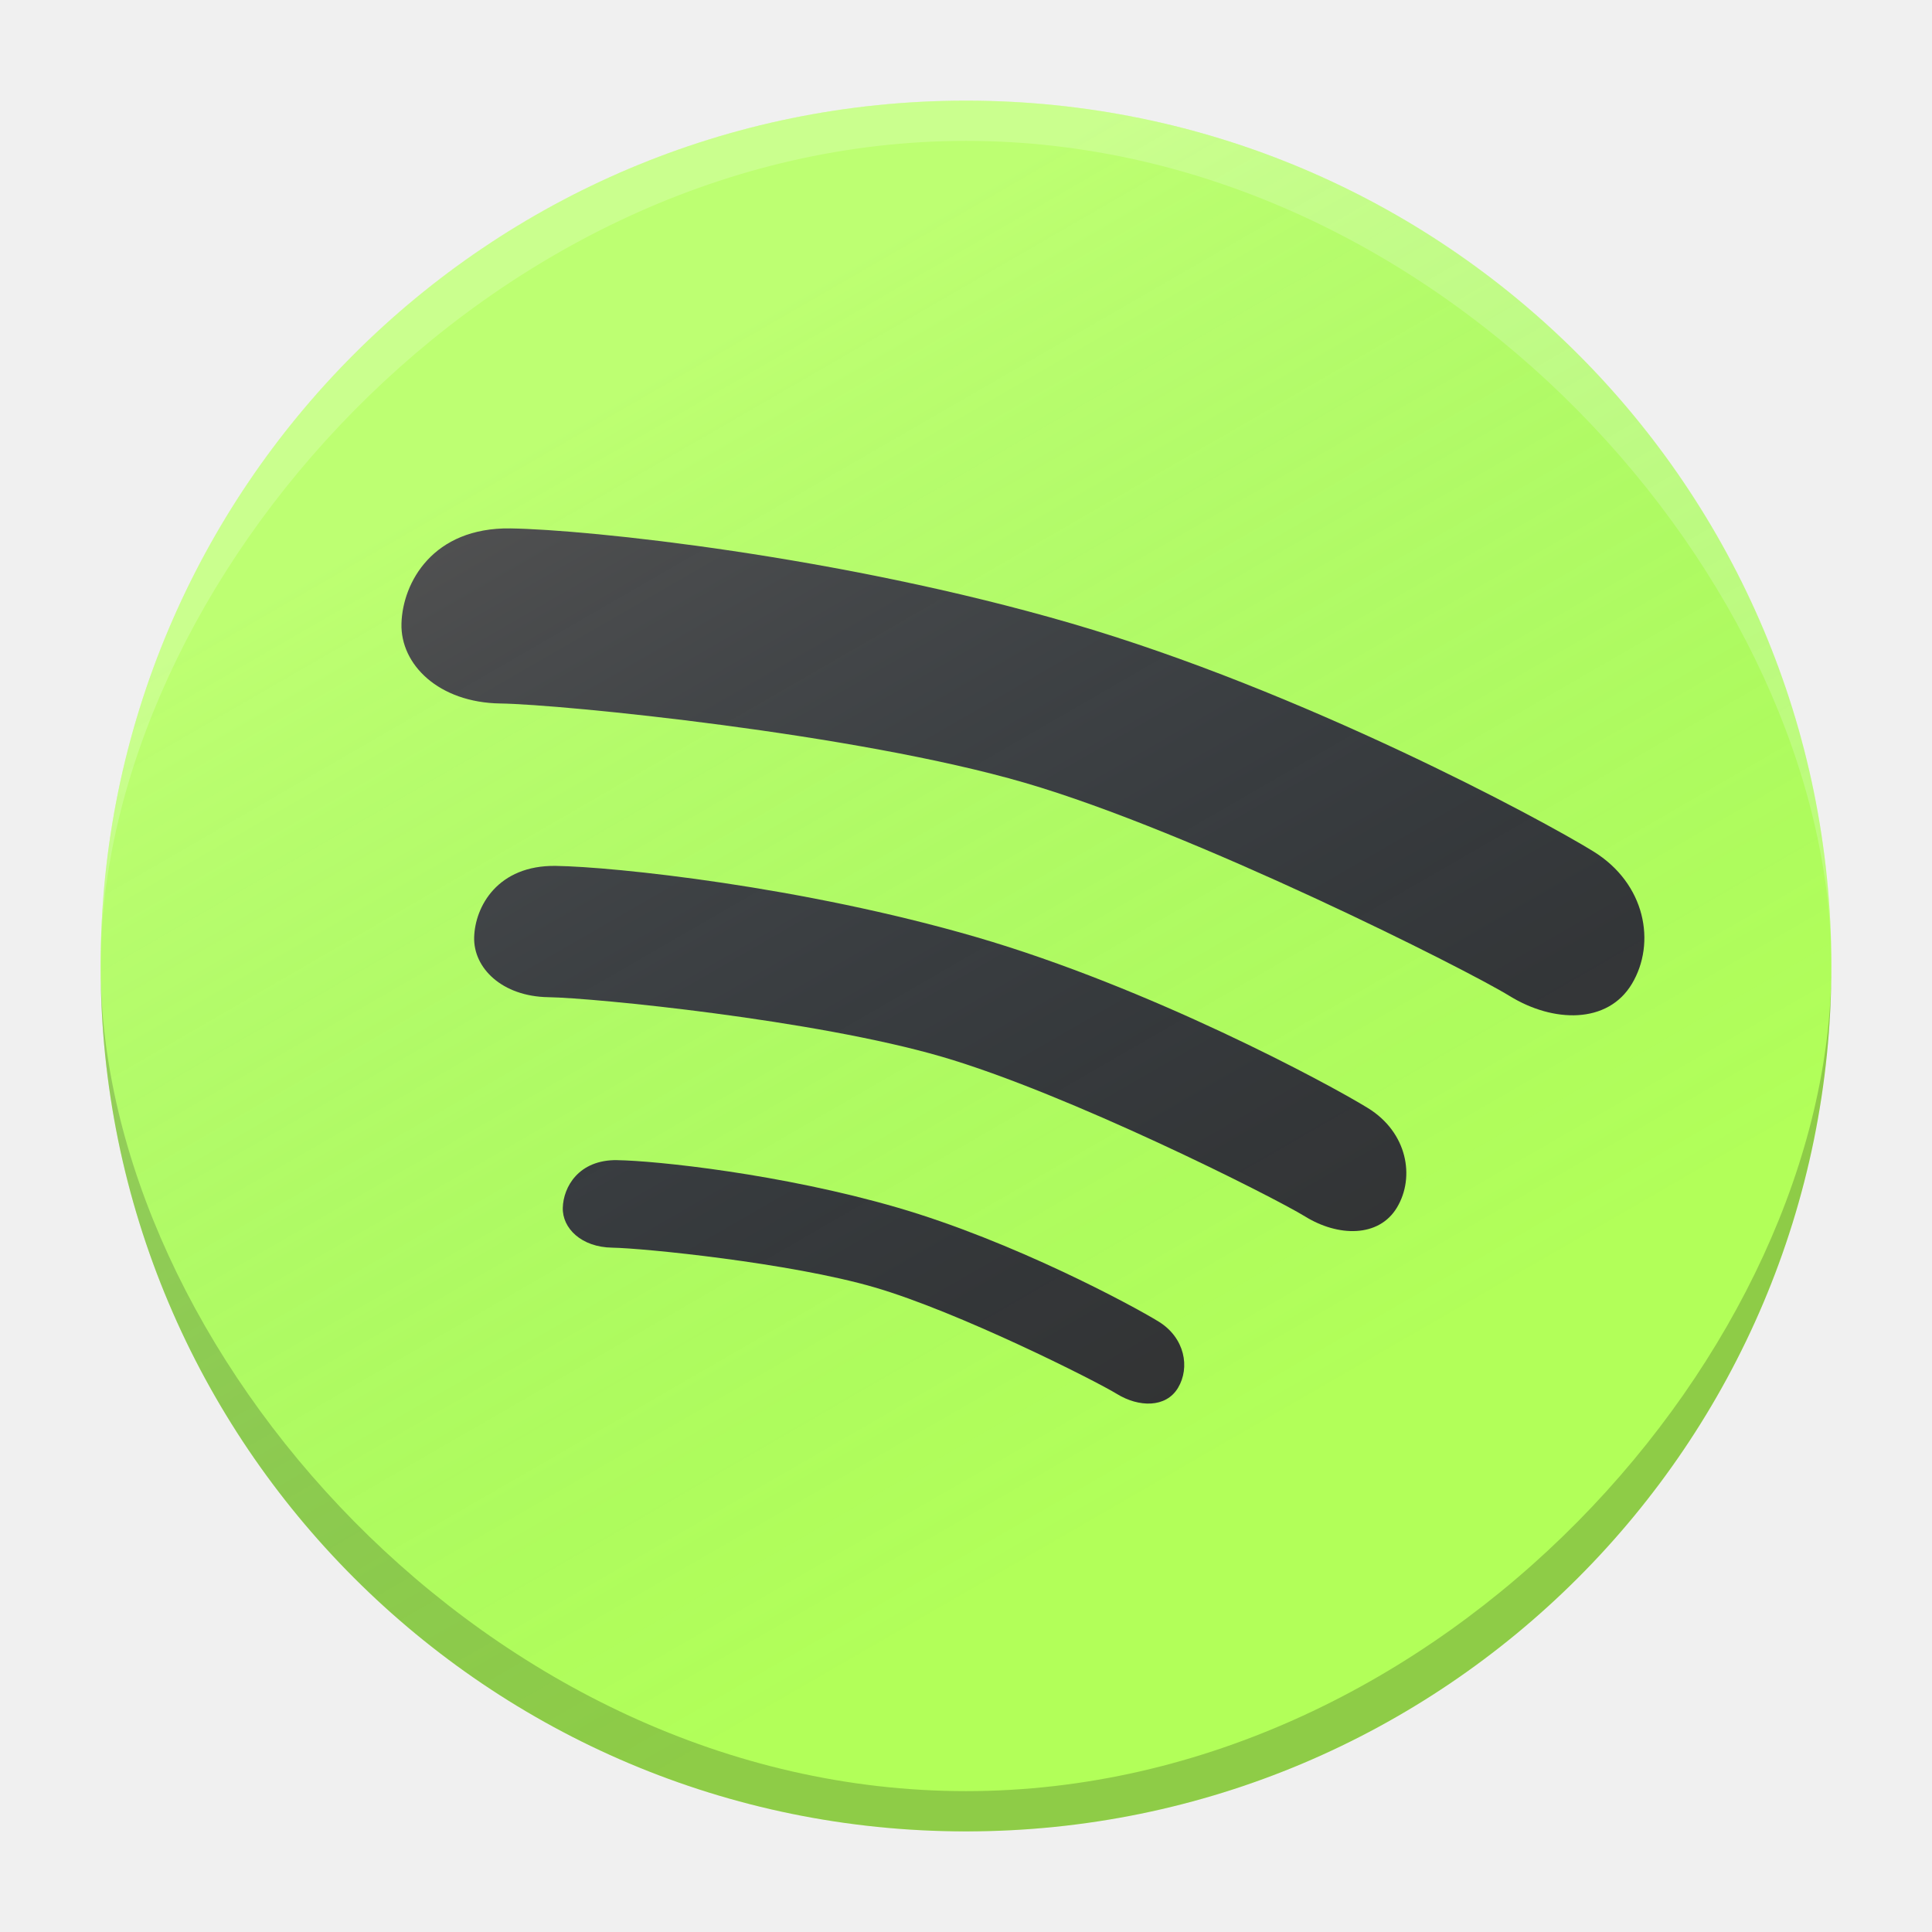
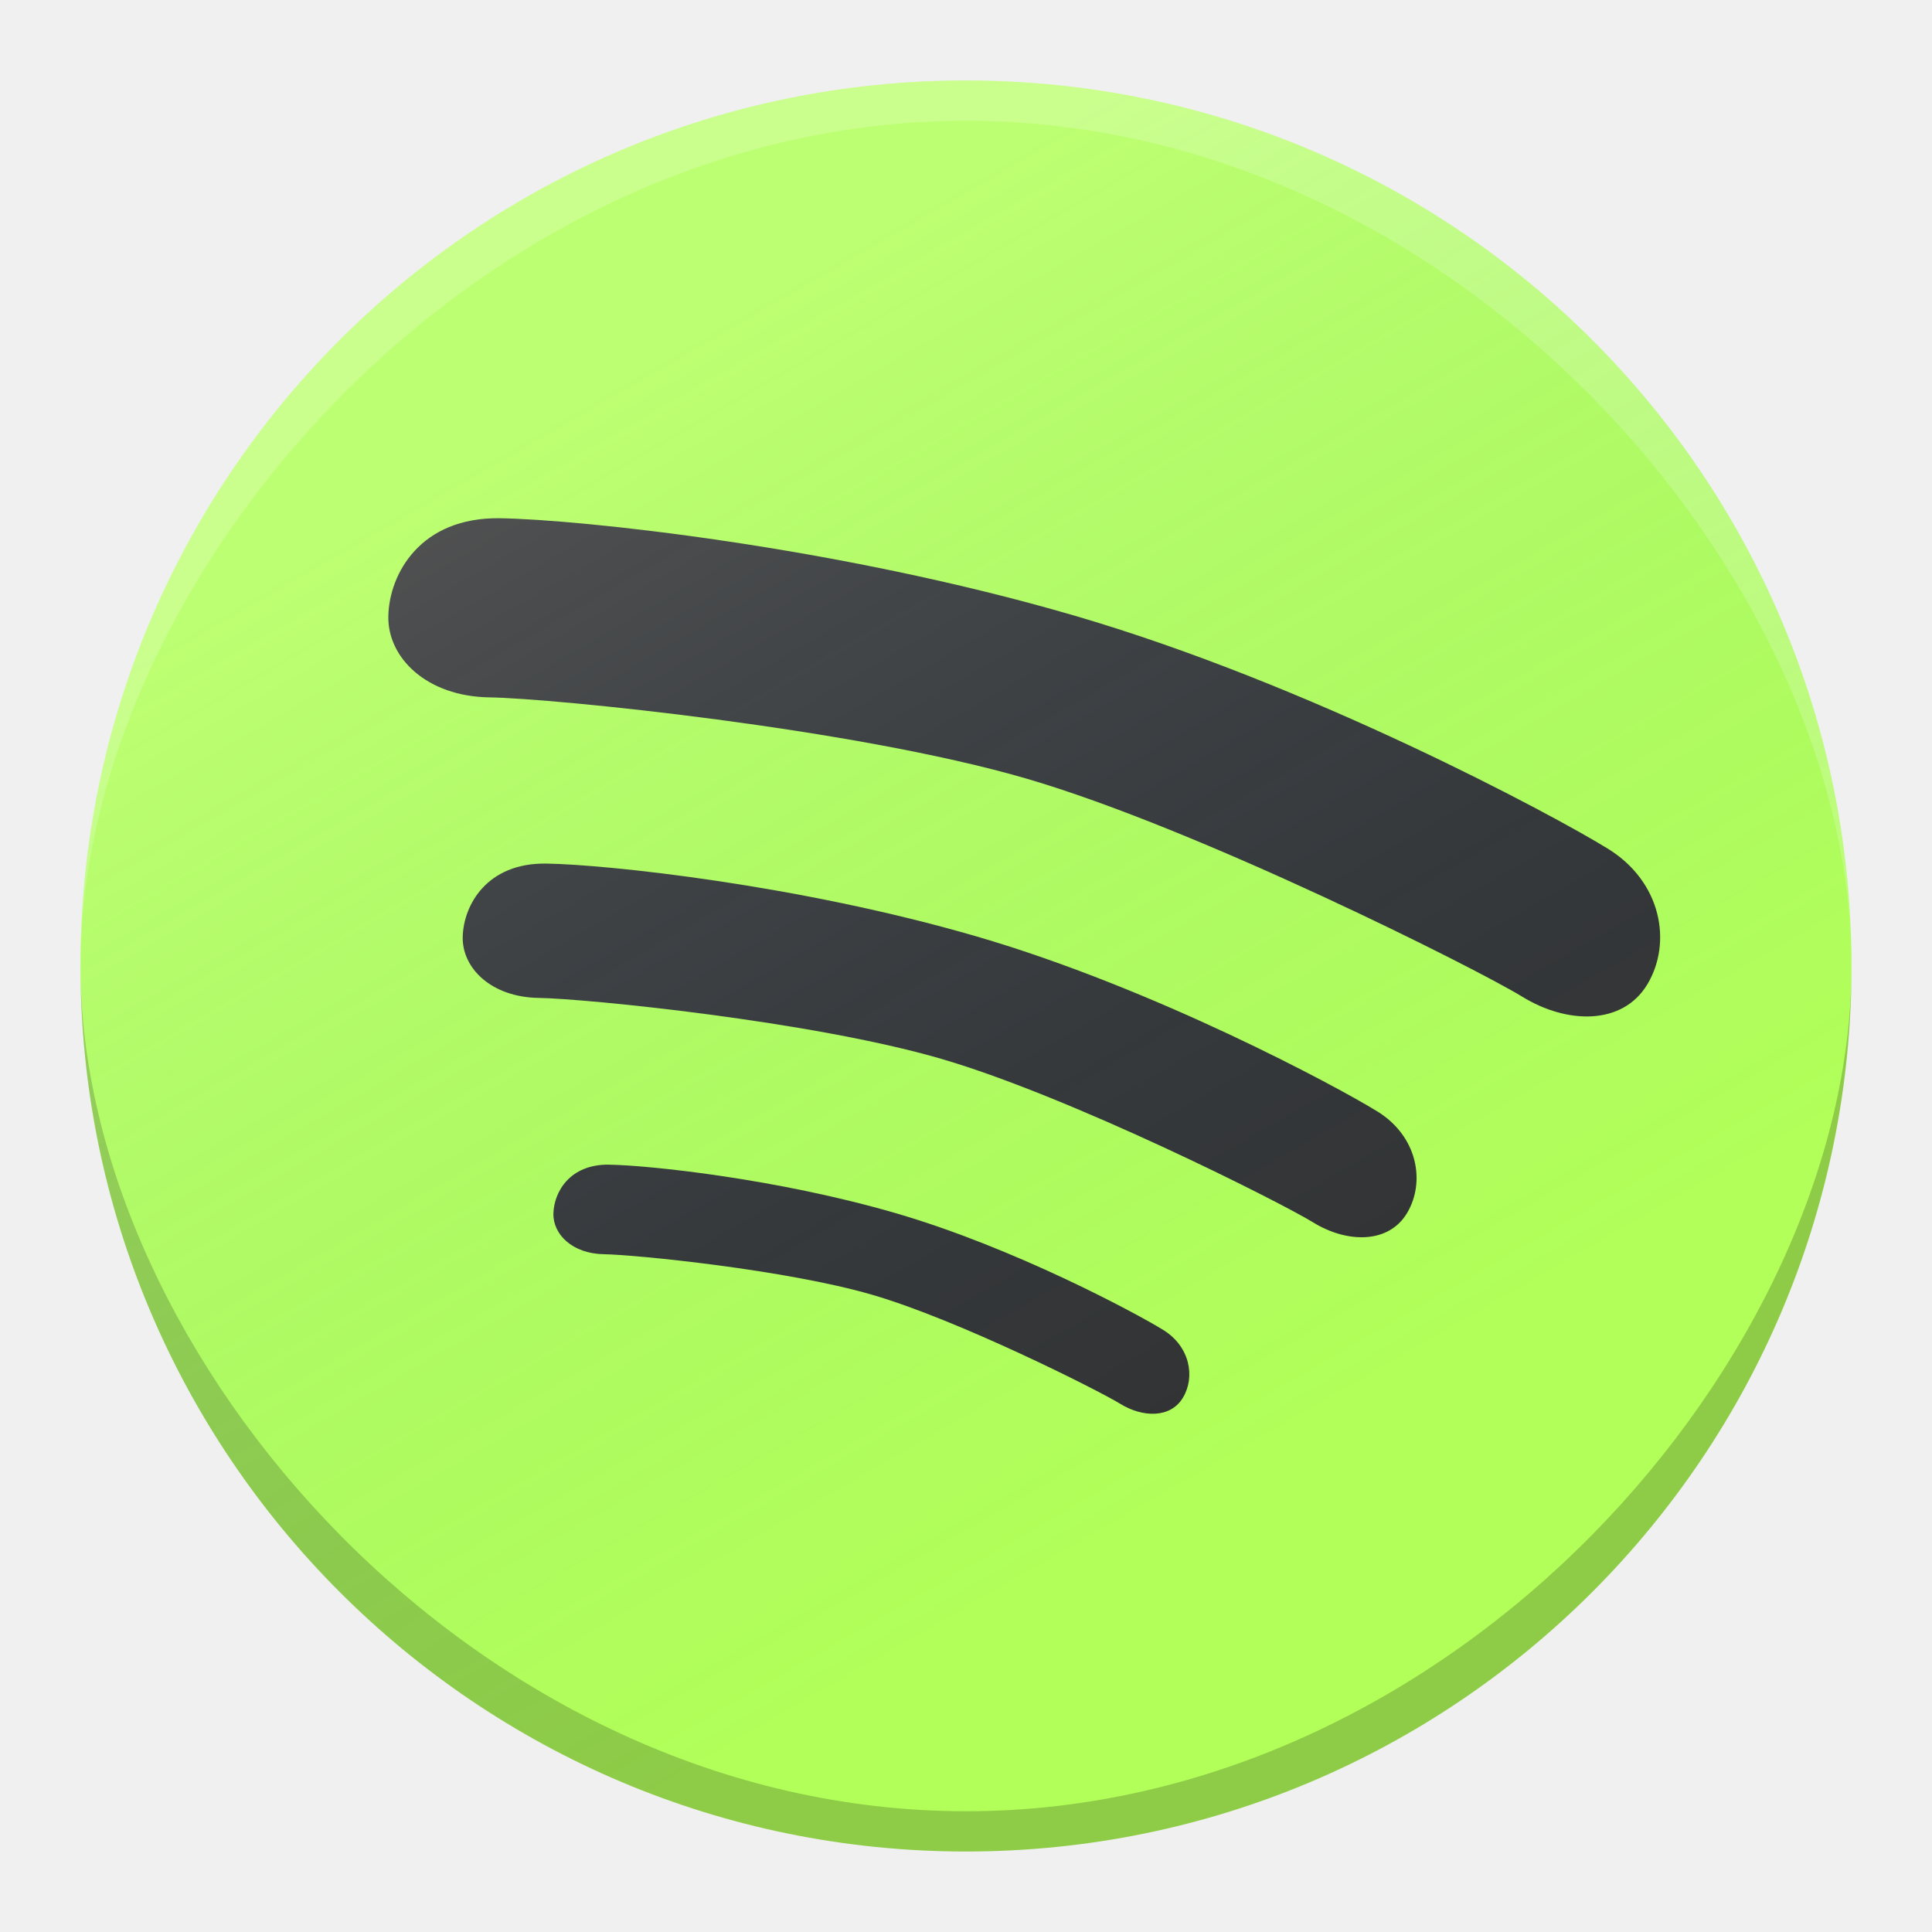
<svg xmlns="http://www.w3.org/2000/svg" xmlns:xlink="http://www.w3.org/1999/xlink" width="48" height="48" id="svg2" version="1.1">
  <defs id="defs4">
    <linearGradient xlink:href="#linearGradient4086" id="linearGradient4134" gradientUnits="userSpaceOnUse" x1="19.916" y1="14.342" x2="33.046" y2="37.084" />
    <linearGradient id="linearGradient4086">
      <stop style="stop-color:#ffffff;stop-opacity:0.149;" offset="0" id="stop4088" />
      <stop style="stop-color:#177ed5;stop-opacity:0;" offset="1" id="stop4090" />
    </linearGradient>
-     <linearGradient y2="37.084" x2="33.046" y1="14.342" x1="19.916" gradientUnits="userSpaceOnUse" id="linearGradient3072" xlink:href="#linearGradient4086" />
+     <linearGradient y2="37.084" x2="33.046" y1="14.342" x1="19.916" gradientUnits="userSpaceOnUse" id="linearGradient3072" xlink:href="#linearGradient4086" gradientTransform="matrix(1.189189,0,0,1.189188,-8.702705,996.8487)" />
  </defs>
  <g id="layer1" transform="translate(0,-1004.362)">
-     <path style="opacity:1;fill:#b2ff59;fill-opacity:1;stroke:none" id="path3790" d="m 80,-100 c 0,33.137 -26.863,60 -60,60 -33.137,0 -60,-26.863 -60,-60 0,-33.137 26.863,-60 60,-60 33.137,0 60,26.863 60,60 z" transform="matrix(0.3583333,0,0,0.3583333,16.83333,1064.196)" />
-     <g id="g4357" transform="matrix(0.9601226,0.2795792,-0.2795792,0.9601226,287.3255,38.38161)" style="fill:#333333">
+     <g style="font-size:40px;font-style:normal;font-variant:normal;font-weight:normal;font-stretch:normal;line-height:125%;letter-spacing:0px;word-spacing:0px;fill:#333333;fill-opacity:1;stroke:none;font-family:Proxima Nova;-inkscape-font-specification:Proxima Nova" id="text2996-9" />
+     <ellipse cy="1028.362" cx="24" style="opacity:1;fill:#b2ff59;fill-opacity:1;stroke:none" id="path3790" rx="22" ry="22" />
+     <g id="g4357" transform="matrix(0.982451,0.2860808,-0.2860811,0.9824503,293.4494,15.35963)" style="fill:#333333">
      <path id="rect4300" d="m 10.047,1016.849 c 1.858,-0.511 8.035,-1.63 14.033,-1.63 5.998,0 12.556,1.403 14.036,1.811 1.481,0.407 2.143,1.753 1.846,2.891 -0.297,1.137 -1.61,1.478 -2.832,1.142 -1.223,-0.337 -8.694,-1.719 -13.05,-1.719 -4.356,0 -11.578,1.344 -13.057,1.751 -1.479,0.407 -2.657,-0.233 -2.915,-1.22 -0.258,-0.987 0.081,-2.514 1.939,-3.026 z" style="fill:#333333;fill-opacity:1;stroke:none" />
      <path id="rect4300-7" d="m 13.475,1024.584 c 1.394,-0.384 6.027,-1.222 10.525,-1.222 4.498,0 9.417,1.052 10.527,1.358 1.11,0.306 1.607,1.315 1.385,2.168 -0.223,0.853 -1.207,1.109 -2.124,0.856 -0.917,-0.252 -6.521,-1.289 -9.788,-1.289 -3.267,0 -8.683,1.008 -9.793,1.313 -1.11,0.305 -1.993,-0.175 -2.186,-0.915 -0.193,-0.741 0.061,-1.886 1.454,-2.269 z" style="fill:#333333;fill-opacity:1;stroke:none" />
      <path id="rect4300-7-7" d="m 16.983,1031.177 c 0.929,-0.256 4.018,-0.815 7.017,-0.815 2.999,0 6.278,0.702 7.018,0.905 0.74,0.204 1.072,0.877 0.923,1.445 -0.148,0.569 -0.805,0.739 -1.416,0.571 -0.611,-0.168 -4.347,-0.859 -6.525,-0.859 -2.178,0 -5.789,0.672 -6.529,0.875 -0.74,0.204 -1.329,-0.116 -1.457,-0.61 -0.129,-0.494 0.04,-1.257 0.969,-1.513 z" style="fill:#333333;fill-opacity:1;stroke:none" />
    </g>
-     <path style="opacity:0.2;fill:#000000;fill-opacity:1;stroke:none" d="m 45.5,1028.362 c 0,9.465 -9.626,20.5 -21.5,20.5 -11.874,0 -21.5,-11.035 -21.5,-20.5 0,11.874 9.626,21.5 21.5,21.5 11.874,0 21.5,-9.626 21.5,-21.5 z" id="path3790-0" />
-     <path style="opacity:0.2;fill:#ffffff;fill-opacity:1;stroke:none" d="m 45.5,1028.362 c 0,-9.465 -9.626,-20.5 -21.5,-20.5 -11.874,0 -21.5,11.035 -21.5,20.5 0,-11.874 9.626,-21.5 21.5,-21.5 11.874,0 21.5,9.626 21.5,21.5 z" id="path3790-0-5" />
-     <g style="font-size:40px;font-style:normal;font-variant:normal;font-weight:normal;font-stretch:normal;line-height:125%;letter-spacing:0px;word-spacing:0px;fill:#333333;fill-opacity:1;stroke:none;font-family:Proxima Nova;-inkscape-font-specification:Proxima Nova" id="text2996-9" />
-     <path style="fill:url(#linearGradient3072);fill-opacity:1;stroke:none" id="path2983-1" d="m 46,26.5 a 18.5,18.5 0 1 1 -37,0 18.5,18.5 0 1 1 37,0 z" transform="matrix(1.162162,0,0,1.162162,-7.95946,997.5649)" />
+     <path style="opacity:0.2;fill:#000000;fill-opacity:1;stroke:none" d="m 46,1028.362 c 0,9.685 -9.85,21 -22,21 -12.15,0 -22,-11.315 -22,-21 0,12.15 9.85,22 22,22 12.15,0 22,-9.85 22,-22 z" id="path3790-0" />
+     <path style="opacity:0.2;fill:#ffffff;fill-opacity:1;stroke:none" d="m 46,1028.362 c 0,-9.685 -9.85,-21 -22,-21 -12.15,0 -22,11.315 -22,21 0,-12.15 9.85,-22 22,-22 12.15,0 22,9.85 22,22 z" id="path3790-0-5" />
+     <ellipse cy="1028.362" cx="24" style="fill:url(#linearGradient3072);fill-opacity:1;stroke:none" id="path2983-1" rx="22" ry="22" />
  </g>
</svg>
